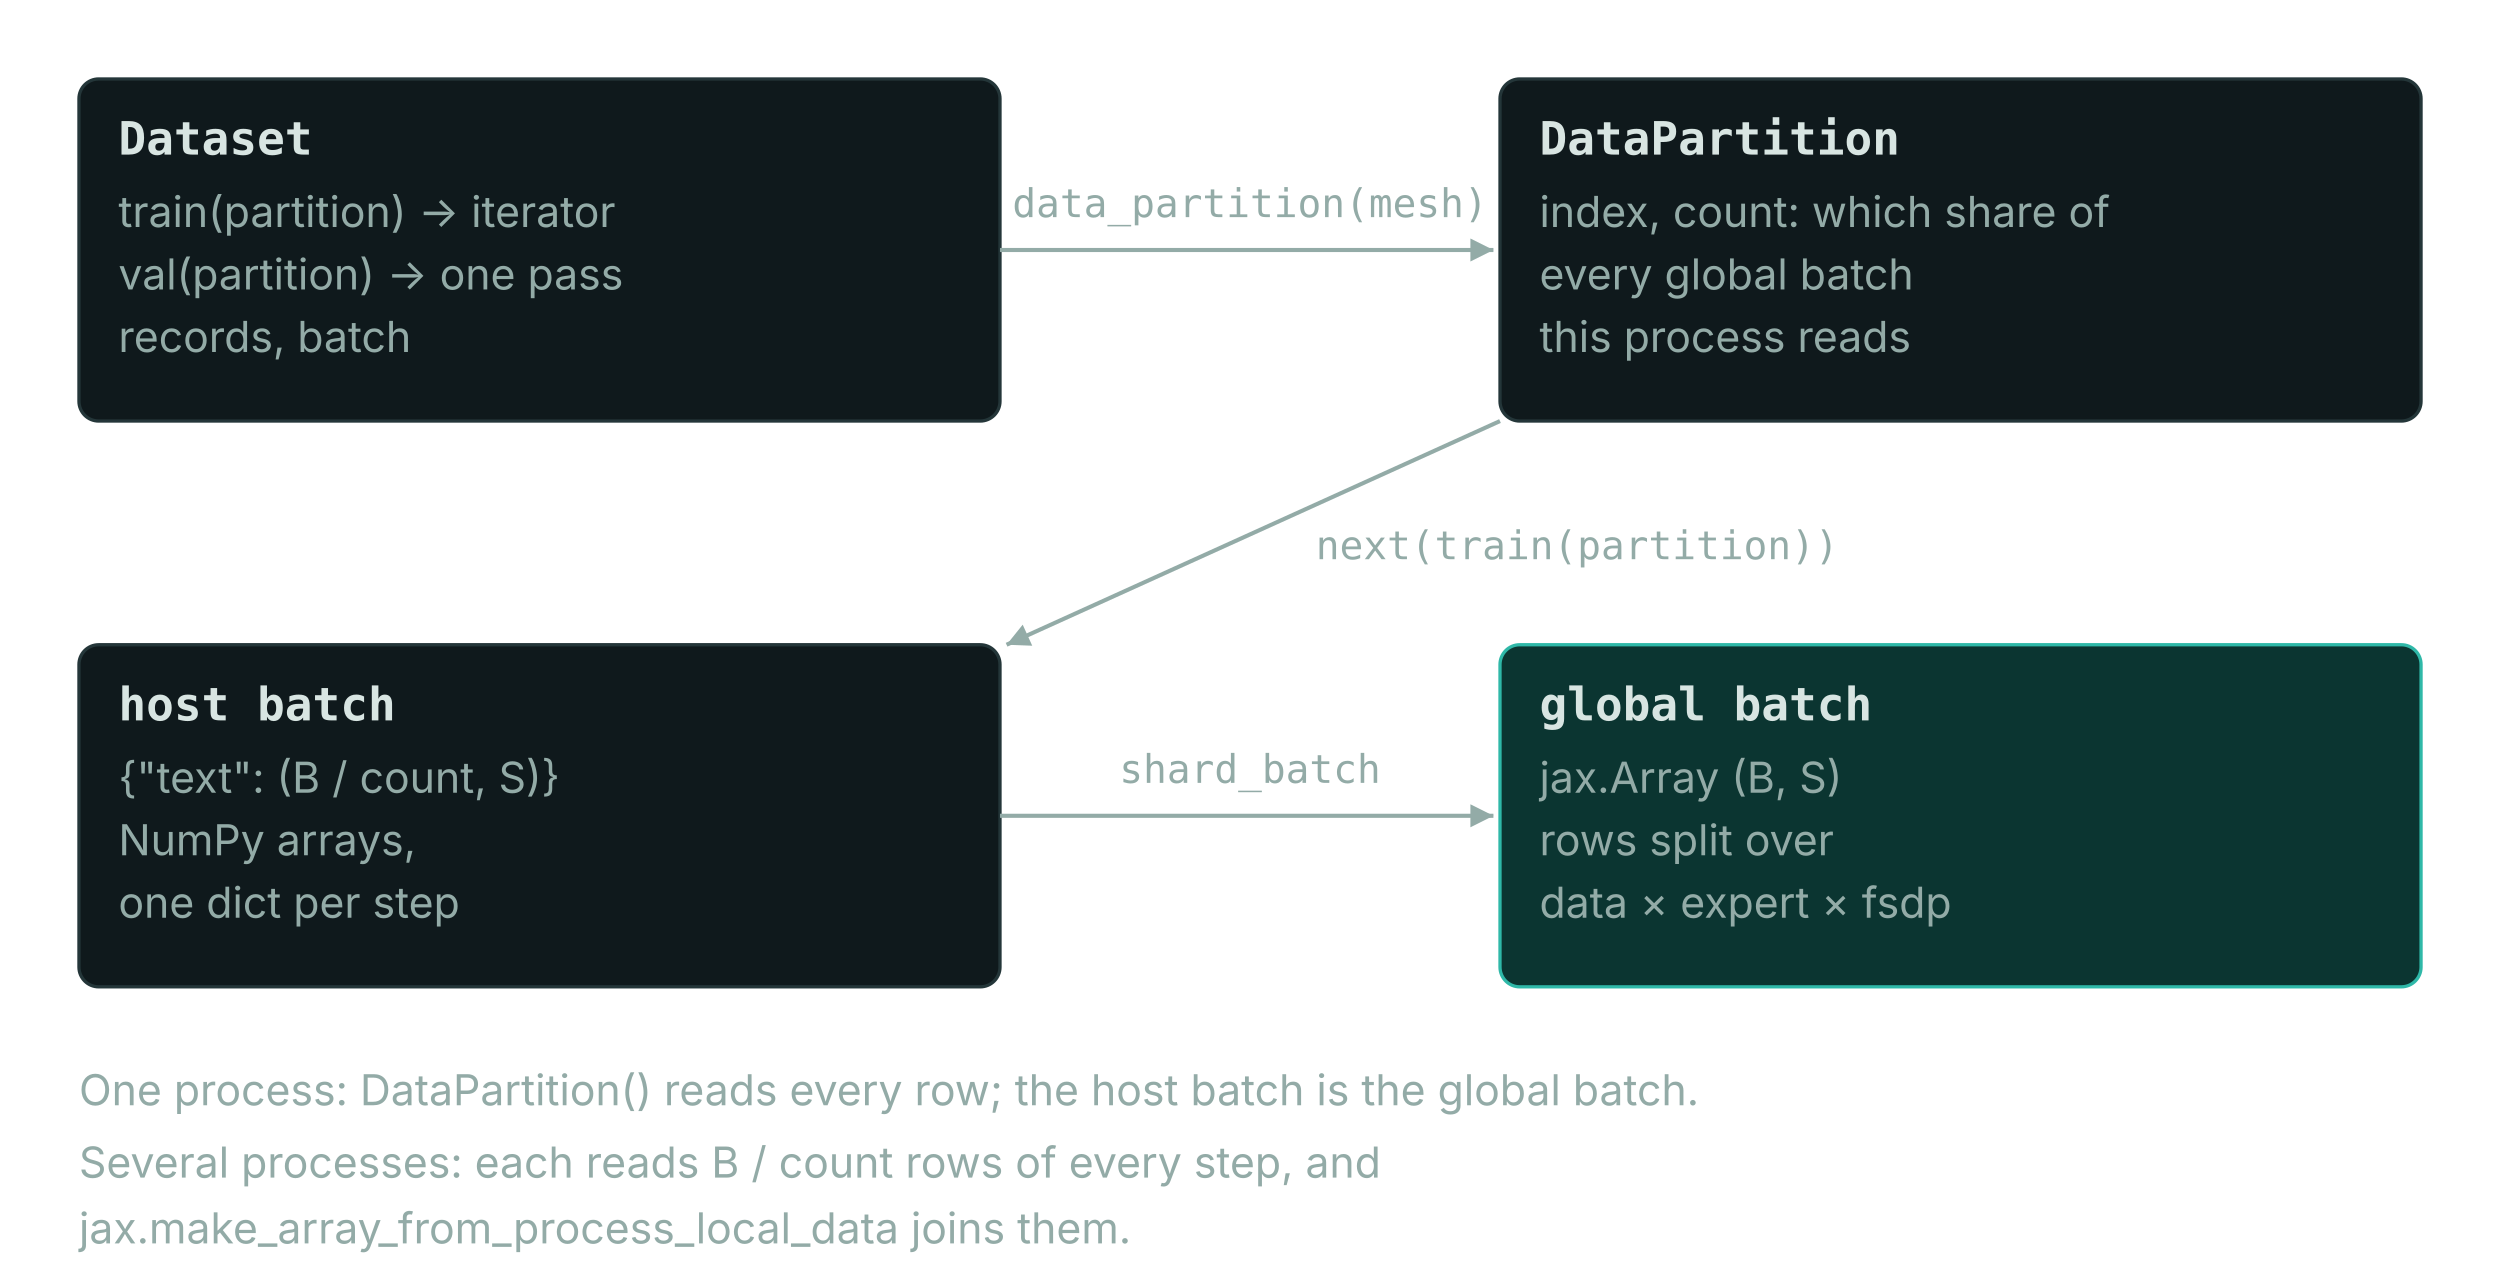
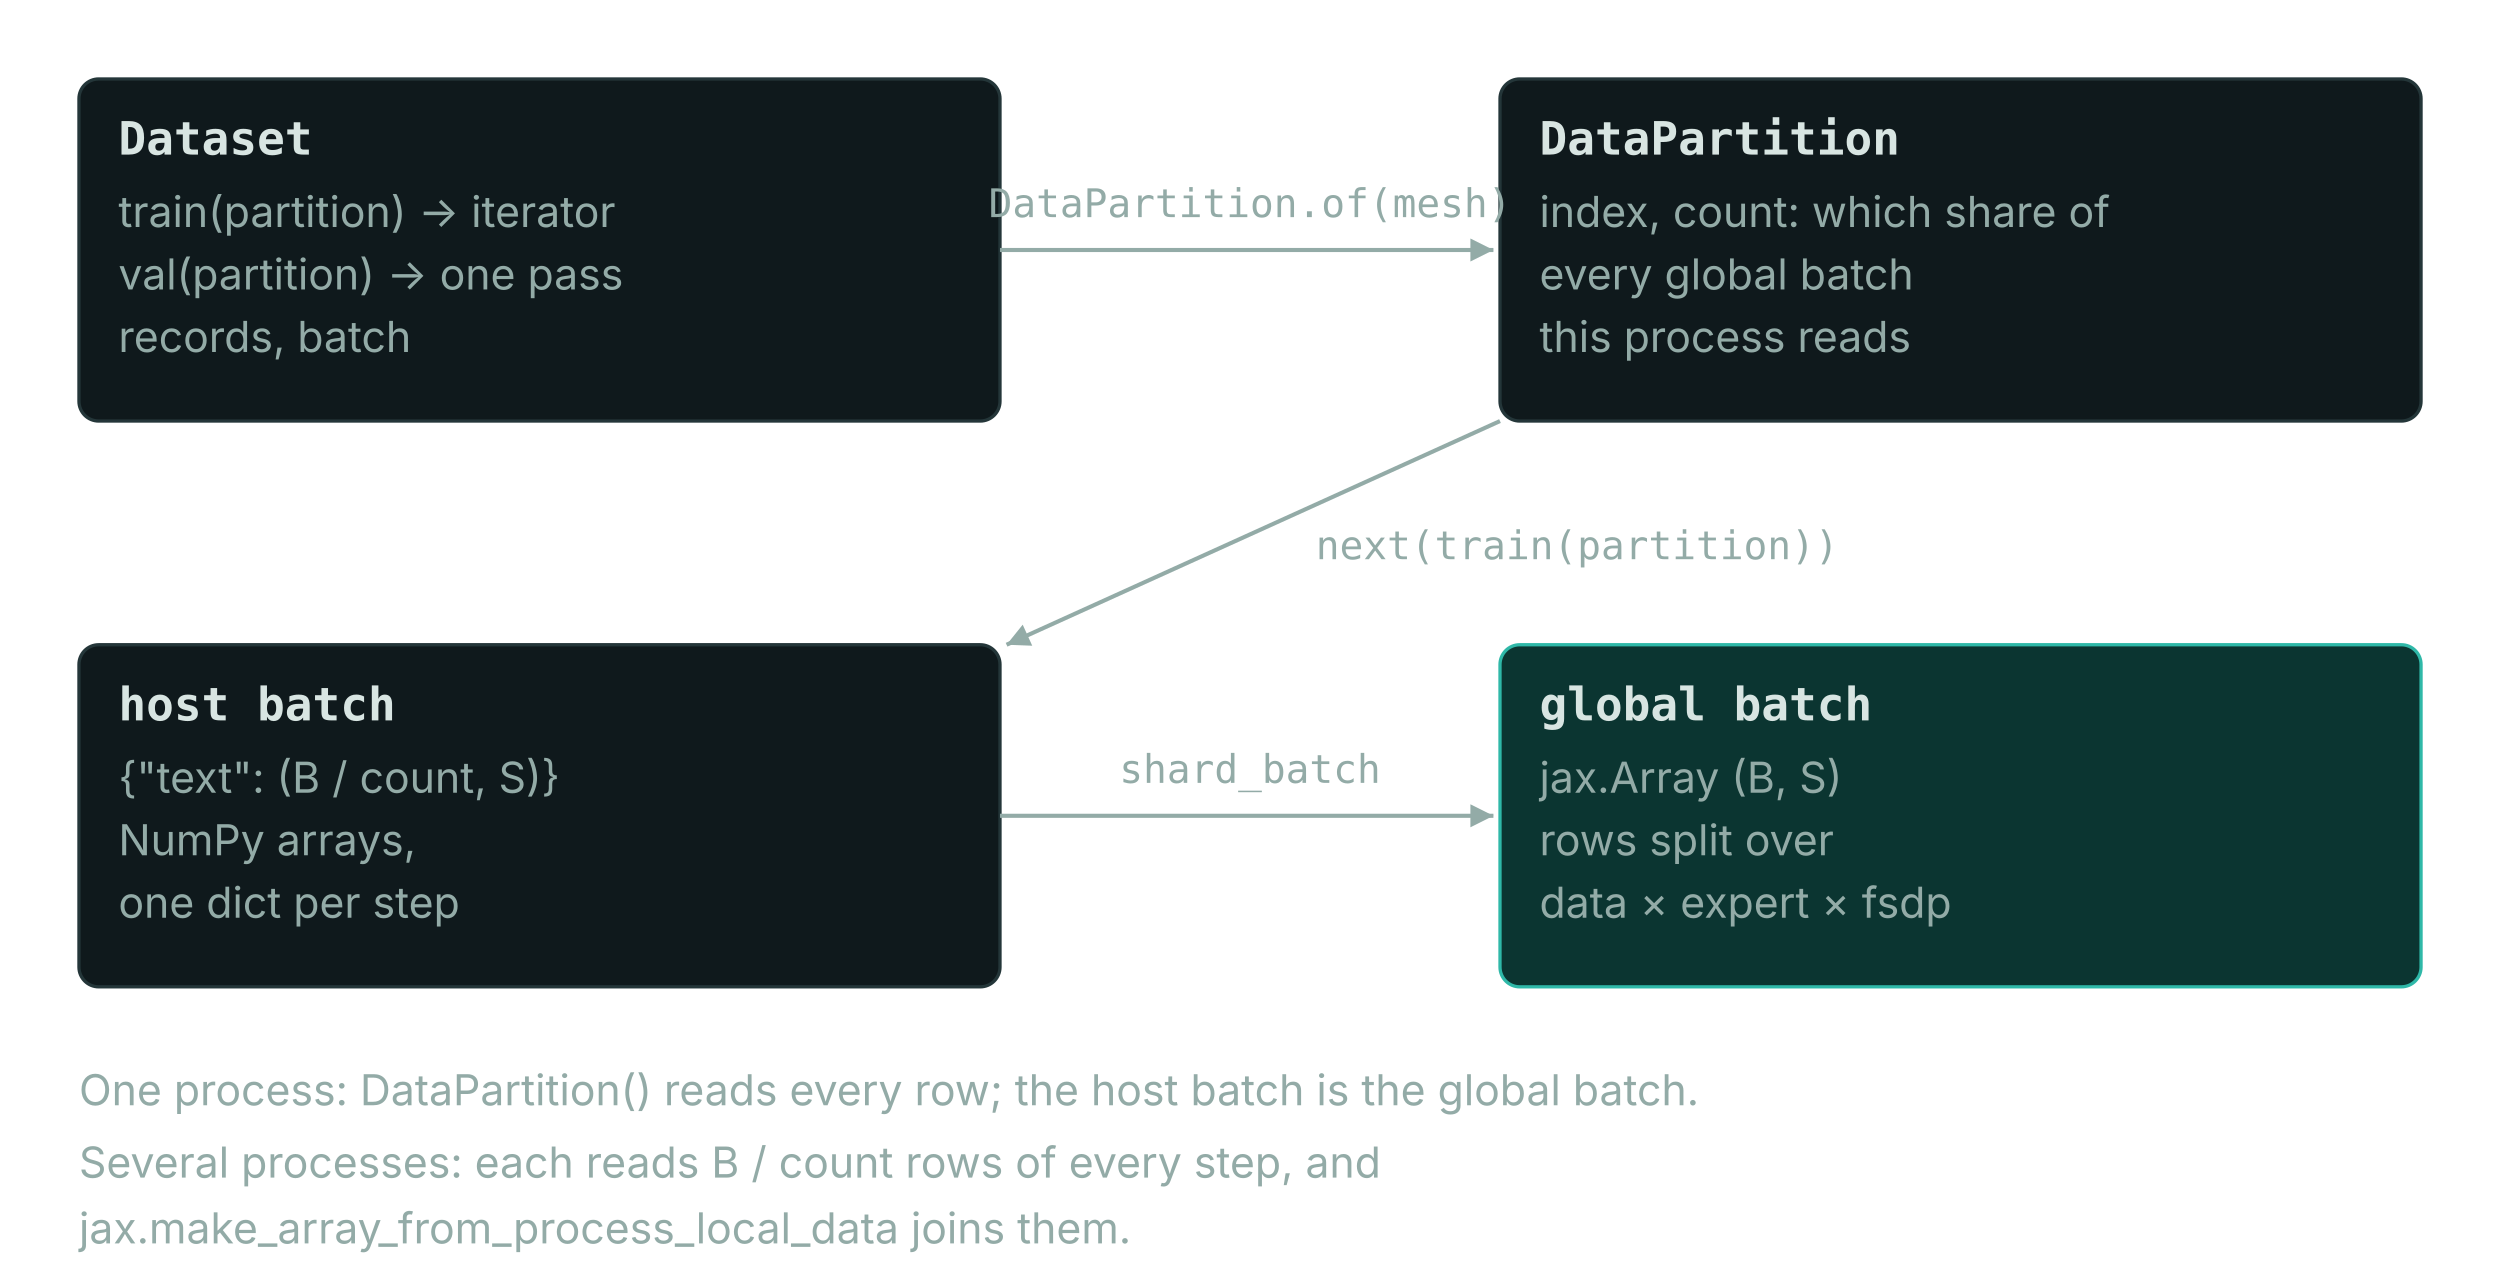
<svg xmlns="http://www.w3.org/2000/svg" viewBox="0 0 760 390" width="760" height="390" role="img">
  <rect x="24" y="24" width="280" height="104" rx="6" fill="#0f191c" stroke="#243639" stroke-width="1" />
  <text x="36" y="47" font-family="'Geist Mono', 'JetBrains Mono', ui-monospace, Menlo, Consolas, monospace" font-size="14" font-weight="600" fill="#d8e5e2" text-anchor="start">Dataset</text>
  <text x="36" y="69" font-family="Geist, Inter, -apple-system, 'Segoe UI', Helvetica, Arial, sans-serif" font-size="13" font-weight="400" fill="#93aba7" text-anchor="start">train(partition) → iterator</text>
  <text x="36" y="88" font-family="Geist, Inter, -apple-system, 'Segoe UI', Helvetica, Arial, sans-serif" font-size="13" font-weight="400" fill="#93aba7" text-anchor="start">val(partition) → one pass</text>
  <text x="36" y="107" font-family="Geist, Inter, -apple-system, 'Segoe UI', Helvetica, Arial, sans-serif" font-size="13" font-weight="400" fill="#93aba7" text-anchor="start">records, batch</text>
  <rect x="456" y="24" width="280" height="104" rx="6" fill="#0f191c" stroke="#243639" stroke-width="1" />
  <text x="468" y="47" font-family="'Geist Mono', 'JetBrains Mono', ui-monospace, Menlo, Consolas, monospace" font-size="14" font-weight="600" fill="#d8e5e2" text-anchor="start">DataPartition</text>
  <text x="468" y="69" font-family="Geist, Inter, -apple-system, 'Segoe UI', Helvetica, Arial, sans-serif" font-size="13" font-weight="400" fill="#93aba7" text-anchor="start">index, count: which share of</text>
  <text x="468" y="88" font-family="Geist, Inter, -apple-system, 'Segoe UI', Helvetica, Arial, sans-serif" font-size="13" font-weight="400" fill="#93aba7" text-anchor="start">every global batch</text>
  <text x="468" y="107" font-family="Geist, Inter, -apple-system, 'Segoe UI', Helvetica, Arial, sans-serif" font-size="13" font-weight="400" fill="#93aba7" text-anchor="start">this process reads</text>
  <rect x="24" y="196" width="280" height="104" rx="6" fill="#0f191c" stroke="#243639" stroke-width="1" />
  <text x="36" y="219" font-family="'Geist Mono', 'JetBrains Mono', ui-monospace, Menlo, Consolas, monospace" font-size="14" font-weight="600" fill="#d8e5e2" text-anchor="start">host batch</text>
  <text x="36" y="241" font-family="Geist, Inter, -apple-system, 'Segoe UI', Helvetica, Arial, sans-serif" font-size="13" font-weight="400" fill="#93aba7" text-anchor="start">{"text": (B / count, S)}</text>
  <text x="36" y="260" font-family="Geist, Inter, -apple-system, 'Segoe UI', Helvetica, Arial, sans-serif" font-size="13" font-weight="400" fill="#93aba7" text-anchor="start">NumPy arrays,</text>
  <text x="36" y="279" font-family="Geist, Inter, -apple-system, 'Segoe UI', Helvetica, Arial, sans-serif" font-size="13" font-weight="400" fill="#93aba7" text-anchor="start">one dict per step</text>
  <rect x="456" y="196" width="280" height="104" rx="6" fill="#0b3531" stroke="#2fb8a8" stroke-width="1" />
  <text x="468" y="219" font-family="'Geist Mono', 'JetBrains Mono', ui-monospace, Menlo, Consolas, monospace" font-size="14" font-weight="600" fill="#d8e5e2" text-anchor="start">global batch</text>
  <text x="468" y="241" font-family="Geist, Inter, -apple-system, 'Segoe UI', Helvetica, Arial, sans-serif" font-size="13" font-weight="400" fill="#93aba7" text-anchor="start">jax.Array (B, S)</text>
  <text x="468" y="260" font-family="Geist, Inter, -apple-system, 'Segoe UI', Helvetica, Arial, sans-serif" font-size="13" font-weight="400" fill="#93aba7" text-anchor="start">rows split over</text>
  <text x="468" y="279" font-family="Geist, Inter, -apple-system, 'Segoe UI', Helvetica, Arial, sans-serif" font-size="13" font-weight="400" fill="#93aba7" text-anchor="start">data × expert × fsdp</text>
  <line x1="304" y1="76" x2="454" y2="76" stroke="#93aba7" stroke-width="1.25" />
  <path d="M454.0,76.0 L447.0,79.5 L447.0,72.5 z" fill="#93aba7" />
  <line x1="456" y1="128" x2="306" y2="196" stroke="#93aba7" stroke-width="1.25" />
  <path d="M306.0,196.0 L310.9,189.9 L313.8,196.3 z" fill="#93aba7" />
  <line x1="304" y1="248" x2="454" y2="248" stroke="#93aba7" stroke-width="1.25" />
  <path d="M454.0,248.0 L447.0,251.5 L447.0,244.5 z" fill="#93aba7" />
-   <text x="380" y="66" font-family="'Geist Mono', 'JetBrains Mono', ui-monospace, Menlo, Consolas, monospace" font-size="12" font-weight="400" fill="#93aba7" text-anchor="middle">data_partition(mesh)</text>
+   <text x="380" y="66" font-family="'Geist Mono', 'JetBrains Mono', ui-monospace, Menlo, Consolas, monospace" font-size="12" font-weight="400" fill="#93aba7" text-anchor="middle">DataPartition.of(mesh)</text>
  <text x="400" y="170" font-family="'Geist Mono', 'JetBrains Mono', ui-monospace, Menlo, Consolas, monospace" font-size="12" font-weight="400" fill="#93aba7" text-anchor="start">next(train(partition))</text>
  <text x="380" y="238" font-family="'Geist Mono', 'JetBrains Mono', ui-monospace, Menlo, Consolas, monospace" font-size="12" font-weight="400" fill="#93aba7" text-anchor="middle">shard_batch</text>
  <text x="24" y="336" font-family="Geist, Inter, -apple-system, 'Segoe UI', Helvetica, Arial, sans-serif" font-size="13" font-weight="400" fill="#93aba7" text-anchor="start">One process: DataPartition() reads every row; the host batch is the global batch.</text>
  <text x="24" y="358" font-family="Geist, Inter, -apple-system, 'Segoe UI', Helvetica, Arial, sans-serif" font-size="13" font-weight="400" fill="#93aba7" text-anchor="start">Several processes: each reads B / count rows of every step, and</text>
  <text x="24" y="378" font-family="Geist, Inter, -apple-system, 'Segoe UI', Helvetica, Arial, sans-serif" font-size="13" font-weight="400" fill="#93aba7" text-anchor="start">jax.make_array_from_process_local_data joins them.</text>
</svg>
